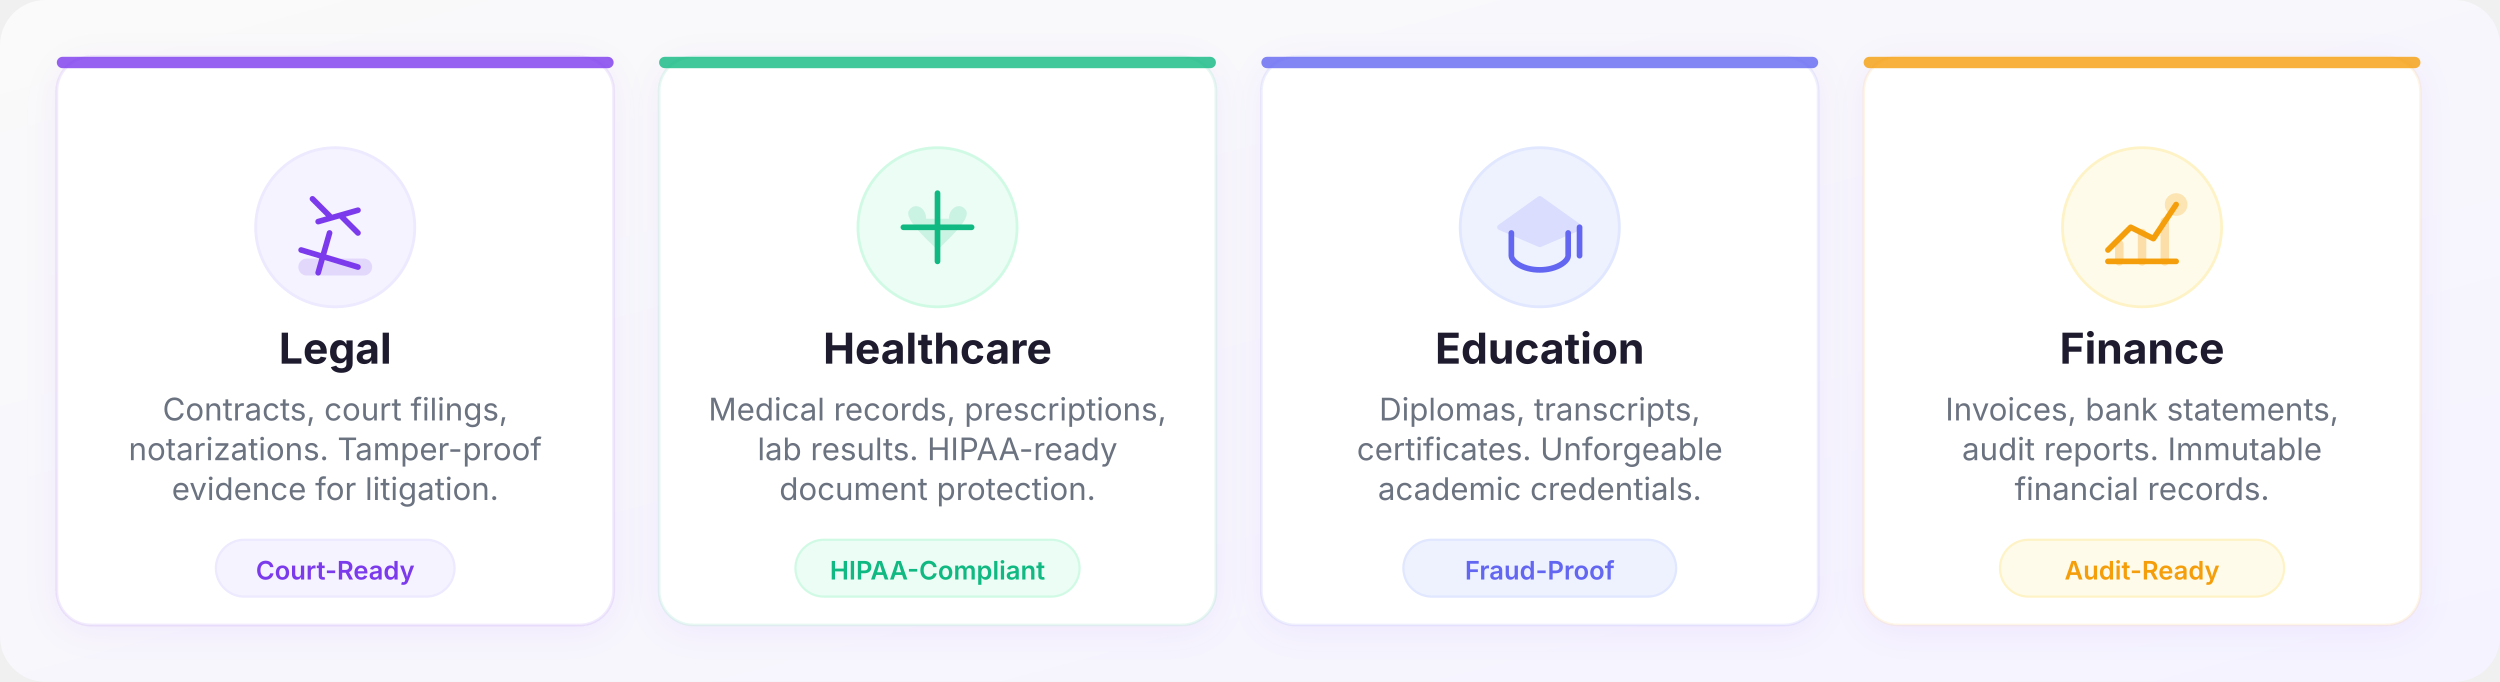
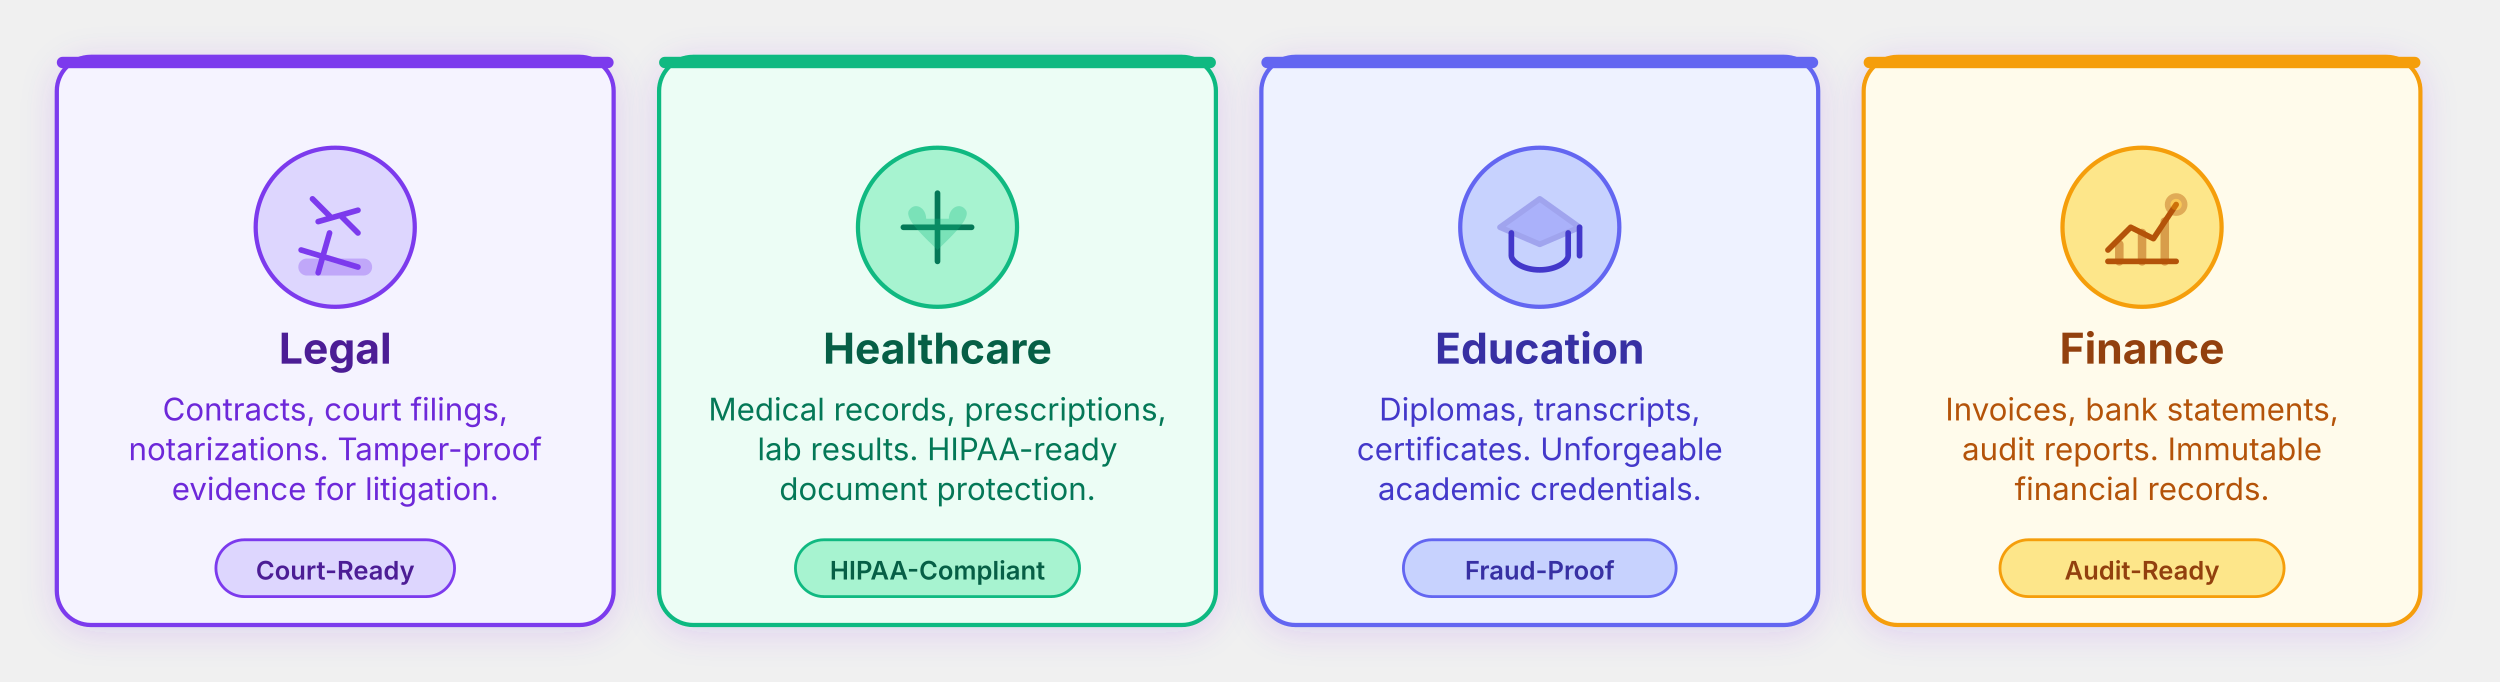
<svg xmlns="http://www.w3.org/2000/svg" viewBox="0 0 880 240" width="880" height="240">
  <defs>
-     <linearGradient id="indBg" x1="0" y1="0" x2="1" y2="1">
-       <stop offset="0%" stop-color="#fafafa" />
-       <stop offset="100%" stop-color="#f5f3ff" />
-     </linearGradient>
    <filter id="indShadow">
-       <feDropShadow dx="0" dy="2" stdDeviation="6" flood-color="#7c3aed" flood-opacity="0.06" />
+       <feDropShadow dx="0" dy="2" stdDeviation="6" flood-color="#7c3aed" flood-opacity="0.15" />
    </filter>
  </defs>
-   <rect width="880" height="240" fill="url(#indBg)" rx="16" />
  <g transform="translate(20, 20)">
-     <rect width="196" height="200" rx="12" fill="#ffffff" stroke="rgba(124,58,237,0.1)" stroke-width="1" filter="url(#indShadow)" />
-     <rect width="196" height="4" rx="2" fill="#7c3aed" opacity="0.8" />
-     <circle cx="98" cy="60" r="28" fill="#f5f3ff" stroke="#ede9fe" stroke-width="1" />
+     <rect width="196" height="200" rx="12" fill="#f5f3ff" stroke="#7c3aed" stroke-width="1.5" filter="url(#indShadow)" />
+     <rect width="196" height="4" rx="2" fill="#7c3aed" />
+     <circle cx="98" cy="60" r="28" fill="#ddd6fe" stroke="#7c3aed" stroke-width="1.5" />
    <g transform="translate(98, 60)" stroke="#7c3aed" stroke-width="2" fill="none" stroke-linecap="round" stroke-linejoin="round">
      <path d="M-8-10l6 6M2-4l6 6M-6-2l14-4M-2 2l-4 14M-12 8l20 6" />
-       <rect x="-12" y="12" width="24" height="4" rx="2" fill="#7c3aed" opacity="0.15" />
+       <rect x="-12" y="12" width="24" height="4" rx="2" fill="#7c3aed" opacity="0.3" />
    </g>
-     <text x="98" y="108" text-anchor="middle" font-family="system-ui, -apple-system, sans-serif" font-size="15" fill="#1e1b2e" font-weight="700">Legal</text>
-     <text x="98" y="128" text-anchor="middle" font-family="system-ui, -apple-system, sans-serif" font-size="11" fill="#6b7280">Contracts, court filings,</text>
-     <text x="98" y="142" text-anchor="middle" font-family="system-ui, -apple-system, sans-serif" font-size="11" fill="#6b7280">notarizations. Tamper-proof</text>
-     <text x="98" y="156" text-anchor="middle" font-family="system-ui, -apple-system, sans-serif" font-size="11" fill="#6b7280">evidence for litigation.</text>
-     <rect x="56" y="170" width="84" height="20" rx="10" fill="#f5f3ff" stroke="#ede9fe" stroke-width="0.8" />
-     <text x="98" y="184" text-anchor="middle" font-family="system-ui, -apple-system, sans-serif" font-size="9" fill="#7c3aed" font-weight="600">Court-Ready</text>
+     <text x="98" y="108" text-anchor="middle" font-family="system-ui, -apple-system, sans-serif" font-size="15" fill="#4c1d95" font-weight="700">Legal</text>
+     <text x="98" y="128" text-anchor="middle" font-family="system-ui, -apple-system, sans-serif" font-size="11" fill="#6d28d9">Contracts, court filings,</text>
+     <text x="98" y="142" text-anchor="middle" font-family="system-ui, -apple-system, sans-serif" font-size="11" fill="#6d28d9">notarizations. Tamper-proof</text>
+     <text x="98" y="156" text-anchor="middle" font-family="system-ui, -apple-system, sans-serif" font-size="11" fill="#6d28d9">evidence for litigation.</text>
+     <rect x="56" y="170" width="84" height="20" rx="10" fill="#ddd6fe" stroke="#7c3aed" stroke-width="1" />
+     <text x="98" y="184" text-anchor="middle" font-family="system-ui, -apple-system, sans-serif" font-size="9" fill="#4c1d95" font-weight="600">Court-Ready</text>
  </g>
  <g transform="translate(232, 20)">
-     <rect width="196" height="200" rx="12" fill="#ffffff" stroke="rgba(16,185,129,0.1)" stroke-width="1" filter="url(#indShadow)" />
-     <rect width="196" height="4" rx="2" fill="#10b981" opacity="0.8" />
-     <circle cx="98" cy="60" r="28" fill="#ecfdf5" stroke="#d1fae5" stroke-width="1" />
-     <g transform="translate(98, 60)" stroke="#10b981" stroke-width="2" fill="none" stroke-linecap="round" stroke-linejoin="round">
+     <rect width="196" height="200" rx="12" fill="#ecfdf5" stroke="#10b981" stroke-width="1.5" filter="url(#indShadow)" />
+     <rect width="196" height="4" rx="2" fill="#10b981" />
+     <circle cx="98" cy="60" r="28" fill="#a7f3d0" stroke="#10b981" stroke-width="1.5" />
+     <g transform="translate(98, 60)" stroke="#047857" stroke-width="2" fill="none" stroke-linecap="round" stroke-linejoin="round">
      <path d="M0-12v24M-12 0h24" />
-       <path d="M-4 -3C-4-7 -8-9 -10-6c-2 3 6 10 10 14 4-4 12-11 10-14-2-3-6-1-6 3" fill="#10b981" opacity="0.15" stroke="none" />
+       <path d="M-4 -3C-4-7 -8-9 -10-6c-2 3 6 10 10 14 4-4 12-11 10-14-2-3-6-1-6 3" fill="#10b981" opacity="0.3" stroke="none" />
    </g>
-     <text x="98" y="108" text-anchor="middle" font-family="system-ui, -apple-system, sans-serif" font-size="15" fill="#1e1b2e" font-weight="700">Healthcare</text>
-     <text x="98" y="128" text-anchor="middle" font-family="system-ui, -apple-system, sans-serif" font-size="11" fill="#6b7280">Medical records, prescriptions,</text>
-     <text x="98" y="142" text-anchor="middle" font-family="system-ui, -apple-system, sans-serif" font-size="11" fill="#6b7280">lab results. HIPAA-ready</text>
-     <text x="98" y="156" text-anchor="middle" font-family="system-ui, -apple-system, sans-serif" font-size="11" fill="#6b7280">document protection.</text>
-     <rect x="48" y="170" width="100" height="20" rx="10" fill="#ecfdf5" stroke="#d1fae5" stroke-width="0.8" />
-     <text x="98" y="184" text-anchor="middle" font-family="system-ui, -apple-system, sans-serif" font-size="9" fill="#10b981" font-weight="600">HIPAA-Compliant</text>
+     <text x="98" y="108" text-anchor="middle" font-family="system-ui, -apple-system, sans-serif" font-size="15" fill="#065f46" font-weight="700">Healthcare</text>
+     <text x="98" y="128" text-anchor="middle" font-family="system-ui, -apple-system, sans-serif" font-size="11" fill="#047857">Medical records, prescriptions,</text>
+     <text x="98" y="142" text-anchor="middle" font-family="system-ui, -apple-system, sans-serif" font-size="11" fill="#047857">lab results. HIPAA-ready</text>
+     <text x="98" y="156" text-anchor="middle" font-family="system-ui, -apple-system, sans-serif" font-size="11" fill="#047857">document protection.</text>
+     <rect x="48" y="170" width="100" height="20" rx="10" fill="#a7f3d0" stroke="#10b981" stroke-width="1" />
+     <text x="98" y="184" text-anchor="middle" font-family="system-ui, -apple-system, sans-serif" font-size="9" fill="#065f46" font-weight="600">HIPAA-Compliant</text>
  </g>
  <g transform="translate(444, 20)">
-     <rect width="196" height="200" rx="12" fill="#ffffff" stroke="rgba(99,102,241,0.1)" stroke-width="1" filter="url(#indShadow)" />
-     <rect width="196" height="4" rx="2" fill="#6366f1" opacity="0.8" />
-     <circle cx="98" cy="60" r="28" fill="#eef2ff" stroke="#e0e7ff" stroke-width="1" />
-     <g transform="translate(98, 60)" stroke="#6366f1" stroke-width="2" fill="none" stroke-linecap="round" stroke-linejoin="round">
-       <polygon points="0,-10 14,0 0,6 -14,0" fill="#6366f1" opacity="0.15" stroke="#6366f1" />
+     <rect width="196" height="200" rx="12" fill="#eef2ff" stroke="#6366f1" stroke-width="1.5" filter="url(#indShadow)" />
+     <rect width="196" height="4" rx="2" fill="#6366f1" />
+     <circle cx="98" cy="60" r="28" fill="#c7d2fe" stroke="#6366f1" stroke-width="1.5" />
+     <g transform="translate(98, 60)" stroke="#4338ca" stroke-width="2" fill="none" stroke-linecap="round" stroke-linejoin="round">
+       <polygon points="0,-10 14,0 0,6 -14,0" fill="#6366f1" opacity="0.3" stroke="#4338ca" />
      <path d="M-10 2v8c0 2 4 5 10 5s10-3 10-5V2" />
      <line x1="14" y1="0" x2="14" y2="10" />
    </g>
-     <text x="98" y="108" text-anchor="middle" font-family="system-ui, -apple-system, sans-serif" font-size="15" fill="#1e1b2e" font-weight="700">Education</text>
-     <text x="98" y="128" text-anchor="middle" font-family="system-ui, -apple-system, sans-serif" font-size="11" fill="#6b7280">Diplomas, transcripts,</text>
-     <text x="98" y="142" text-anchor="middle" font-family="system-ui, -apple-system, sans-serif" font-size="11" fill="#6b7280">certificates. Unforgeable</text>
-     <text x="98" y="156" text-anchor="middle" font-family="system-ui, -apple-system, sans-serif" font-size="11" fill="#6b7280">academic credentials.</text>
-     <rect x="50" y="170" width="96" height="20" rx="10" fill="#eef2ff" stroke="#e0e7ff" stroke-width="0.8" />
-     <text x="98" y="184" text-anchor="middle" font-family="system-ui, -apple-system, sans-serif" font-size="9" fill="#6366f1" font-weight="600">Fraud-Proof</text>
+     <text x="98" y="108" text-anchor="middle" font-family="system-ui, -apple-system, sans-serif" font-size="15" fill="#3730a3" font-weight="700">Education</text>
+     <text x="98" y="128" text-anchor="middle" font-family="system-ui, -apple-system, sans-serif" font-size="11" fill="#4338ca">Diplomas, transcripts,</text>
+     <text x="98" y="142" text-anchor="middle" font-family="system-ui, -apple-system, sans-serif" font-size="11" fill="#4338ca">certificates. Unforgeable</text>
+     <text x="98" y="156" text-anchor="middle" font-family="system-ui, -apple-system, sans-serif" font-size="11" fill="#4338ca">academic credentials.</text>
+     <rect x="50" y="170" width="96" height="20" rx="10" fill="#c7d2fe" stroke="#6366f1" stroke-width="1" />
+     <text x="98" y="184" text-anchor="middle" font-family="system-ui, -apple-system, sans-serif" font-size="9" fill="#3730a3" font-weight="600">Fraud-Proof</text>
  </g>
  <g transform="translate(656, 20)">
-     <rect width="196" height="200" rx="12" fill="#ffffff" stroke="rgba(245,158,11,0.1)" stroke-width="1" filter="url(#indShadow)" />
-     <rect width="196" height="4" rx="2" fill="#f59e0b" opacity="0.8" />
-     <circle cx="98" cy="60" r="28" fill="#fffbeb" stroke="#fef3c7" stroke-width="1" />
-     <g transform="translate(98, 60)" stroke="#f59e0b" stroke-width="2" fill="none" stroke-linecap="round" stroke-linejoin="round">
+     <rect width="196" height="200" rx="12" fill="#fffbeb" stroke="#f59e0b" stroke-width="1.5" filter="url(#indShadow)" />
+     <rect width="196" height="4" rx="2" fill="#f59e0b" />
+     <circle cx="98" cy="60" r="28" fill="#fde68a" stroke="#f59e0b" stroke-width="1.5" />
+     <g transform="translate(98, 60)" stroke="#b45309" stroke-width="2" fill="none" stroke-linecap="round" stroke-linejoin="round">
      <polyline points="-12,8 -4,0 4,4 12,-8" />
      <line x1="-12" y1="12" x2="12" y2="12" />
-       <circle cx="12" cy="-8" r="3" fill="#f59e0b" opacity="0.25" />
-       <line x1="-8" y1="12" x2="-8" y2="6" stroke-width="3" opacity="0.3" />
-       <line x1="0" y1="12" x2="0" y2="2" stroke-width="3" opacity="0.3" />
-       <line x1="8" y1="12" x2="8" y2="-2" stroke-width="3" opacity="0.3" />
+       <circle cx="12" cy="-8" r="3" fill="#f59e0b" opacity="0.4" />
+       <line x1="-8" y1="12" x2="-8" y2="6" stroke-width="3" opacity="0.5" />
+       <line x1="0" y1="12" x2="0" y2="2" stroke-width="3" opacity="0.5" />
+       <line x1="8" y1="12" x2="8" y2="-2" stroke-width="3" opacity="0.5" />
    </g>
-     <text x="98" y="108" text-anchor="middle" font-family="system-ui, -apple-system, sans-serif" font-size="15" fill="#1e1b2e" font-weight="700">Finance</text>
-     <text x="98" y="128" text-anchor="middle" font-family="system-ui, -apple-system, sans-serif" font-size="11" fill="#6b7280">Invoices, bank statements,</text>
-     <text x="98" y="142" text-anchor="middle" font-family="system-ui, -apple-system, sans-serif" font-size="11" fill="#6b7280">audit reports. Immutable</text>
-     <text x="98" y="156" text-anchor="middle" font-family="system-ui, -apple-system, sans-serif" font-size="11" fill="#6b7280">financial records.</text>
-     <rect x="48" y="170" width="100" height="20" rx="10" fill="#fffbeb" stroke="#fef3c7" stroke-width="0.8" />
-     <text x="98" y="184" text-anchor="middle" font-family="system-ui, -apple-system, sans-serif" font-size="9" fill="#f59e0b" font-weight="600">Audit-Ready</text>
+     <text x="98" y="108" text-anchor="middle" font-family="system-ui, -apple-system, sans-serif" font-size="15" fill="#92400e" font-weight="700">Finance</text>
+     <text x="98" y="128" text-anchor="middle" font-family="system-ui, -apple-system, sans-serif" font-size="11" fill="#b45309">Invoices, bank statements,</text>
+     <text x="98" y="142" text-anchor="middle" font-family="system-ui, -apple-system, sans-serif" font-size="11" fill="#b45309">audit reports. Immutable</text>
+     <text x="98" y="156" text-anchor="middle" font-family="system-ui, -apple-system, sans-serif" font-size="11" fill="#b45309">financial records.</text>
+     <rect x="48" y="170" width="100" height="20" rx="10" fill="#fde68a" stroke="#f59e0b" stroke-width="1" />
+     <text x="98" y="184" text-anchor="middle" font-family="system-ui, -apple-system, sans-serif" font-size="9" fill="#92400e" font-weight="600">Audit-Ready</text>
  </g>
</svg>
